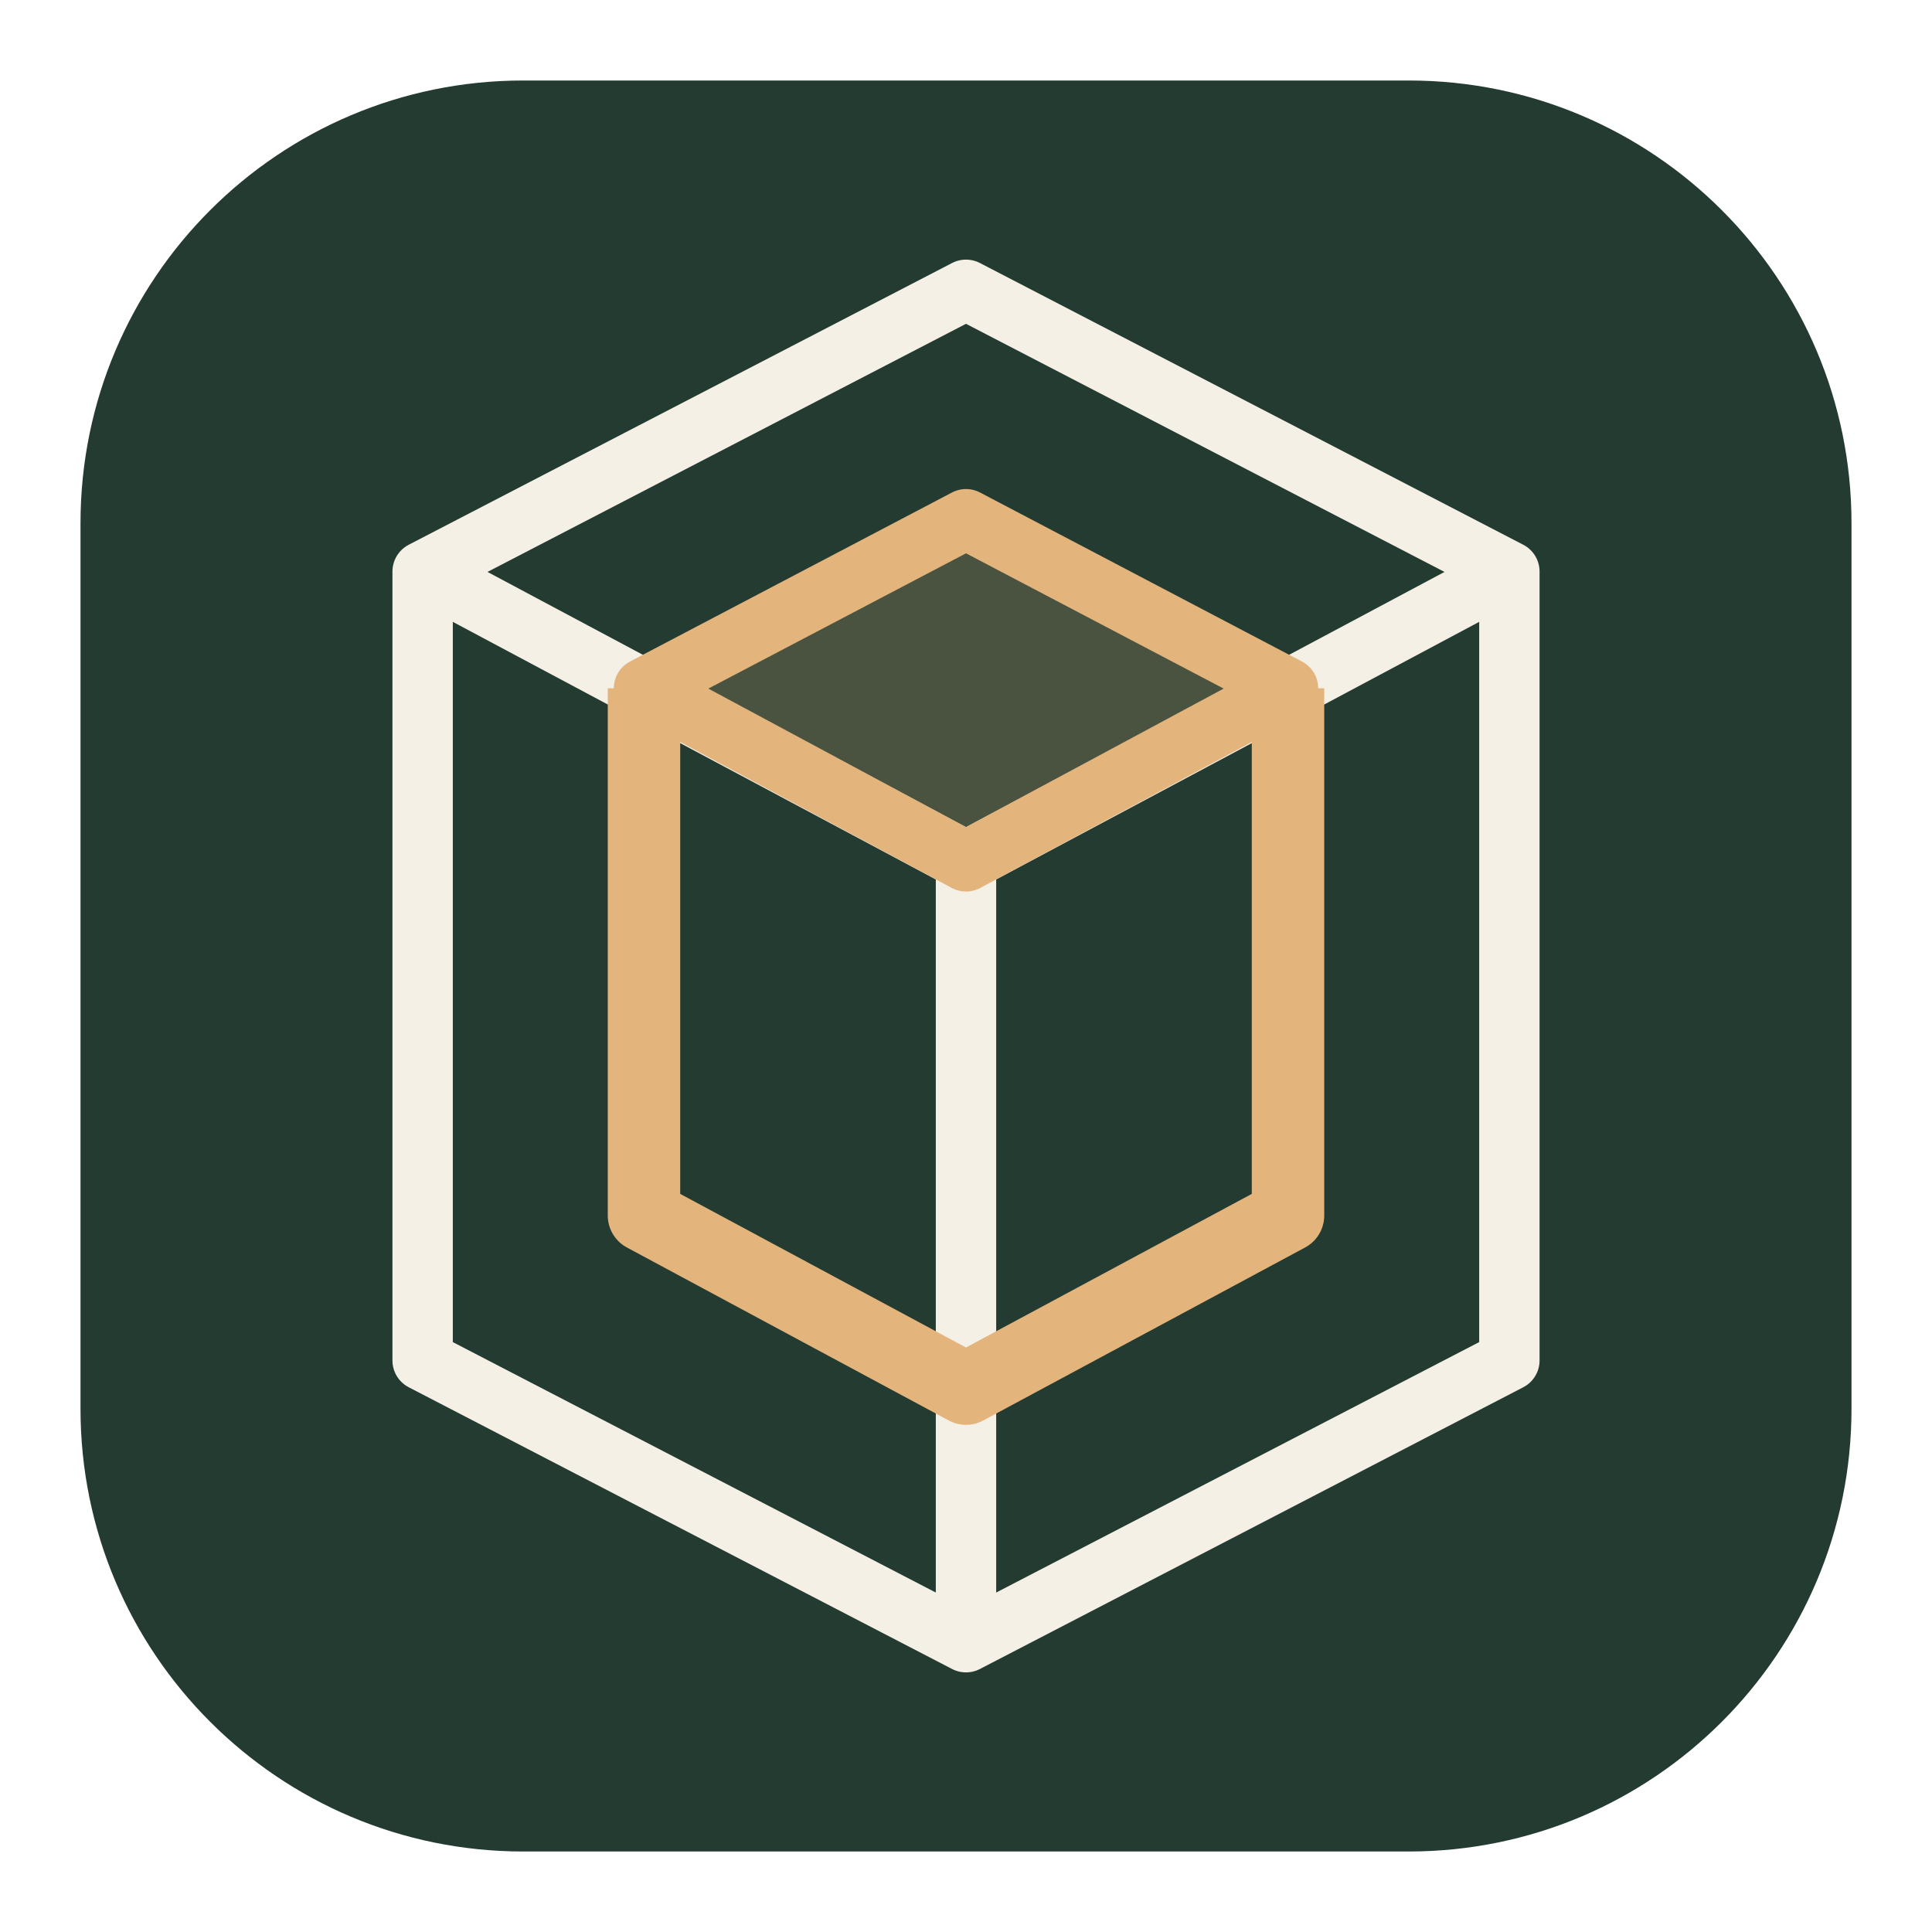
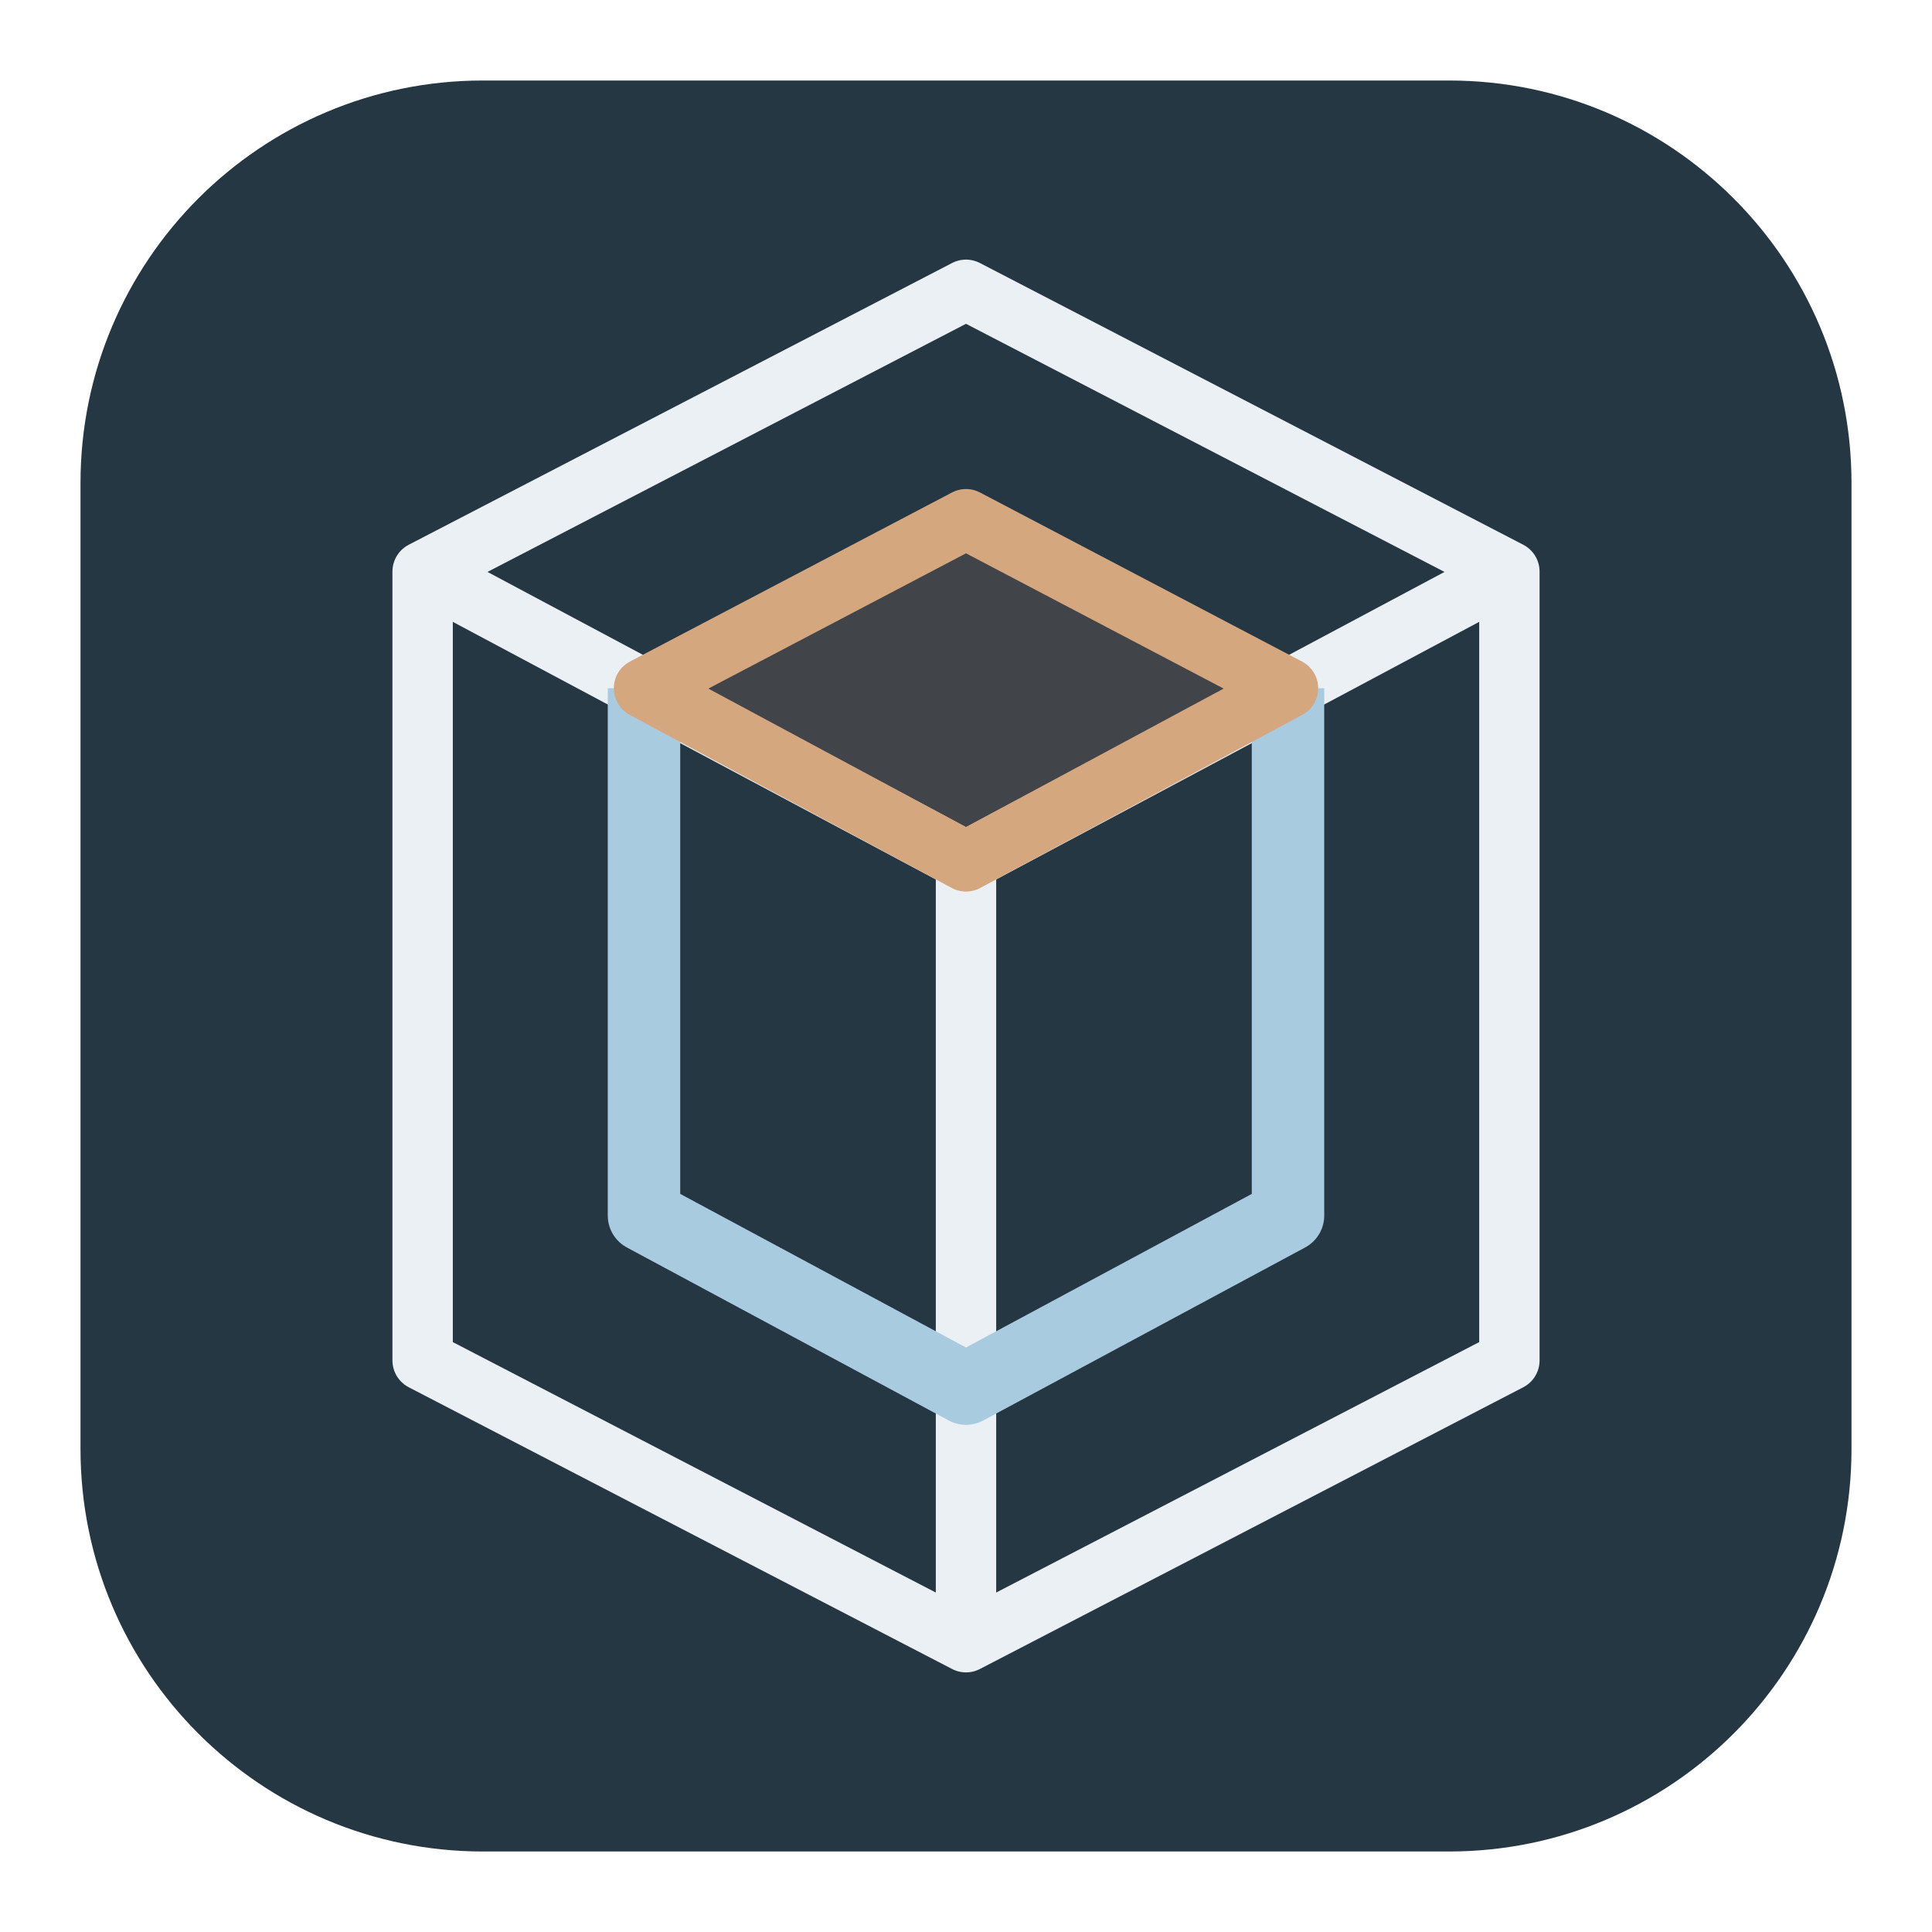
<svg xmlns="http://www.w3.org/2000/svg" viewBox="0 0 48 48" fill="none">
-   <rect x="2" y="2" width="44" height="44" rx="11" fill="#243B31" />
-   <path d="M10.5 14.2 24 7.2l13.5 7v19.6L24 40.8l-13.5-7V14.2Z" stroke="#F5F0E6" stroke-width="1.5" stroke-linejoin="round" />
-   <path d="M10.5 14.2 24 21.4l13.5-7.2M24 21.4v19.4" stroke="#F5F0E6" stroke-width="1.5" stroke-linejoin="round" />
-   <path d="M16 17.1v13.1l8 4.3 8-4.3V17.1" stroke="#E4B47D" stroke-width="1.8" stroke-linejoin="round" />
-   <path d="m16 17.1 8-4.2 8 4.2-8 4.3-8-4.3Z" fill="#E4B47D" fill-opacity=".2" stroke="#E4B47D" stroke-width="1.5" stroke-linejoin="round" />
+   <rect x="2" y="2" width="44" height="44" rx="10" fill="#263744" />
+   <path d="M10.5 14.2 24 7.2l13.5 7v19.6L24 40.8l-13.5-7V14.2Z" stroke="#EAF0F4" stroke-width="1.5" stroke-linejoin="round" />
+   <path d="M10.5 14.2 24 21.4l13.5-7.2M24 21.4v19.4" stroke="#EAF0F4" stroke-width="1.5" stroke-linejoin="round" />
+   <path d="M16 17.1v13.1l8 4.3 8-4.3V17.1" stroke="#A9CBE0" stroke-width="1.8" stroke-linejoin="round" />
+   <path d="m16 17.1 8-4.2 8 4.2-8 4.3-8-4.3Z" fill="#C08A62" fill-opacity=".18" stroke="#D5A77F" stroke-width="1.5" stroke-linejoin="round" />
</svg>
